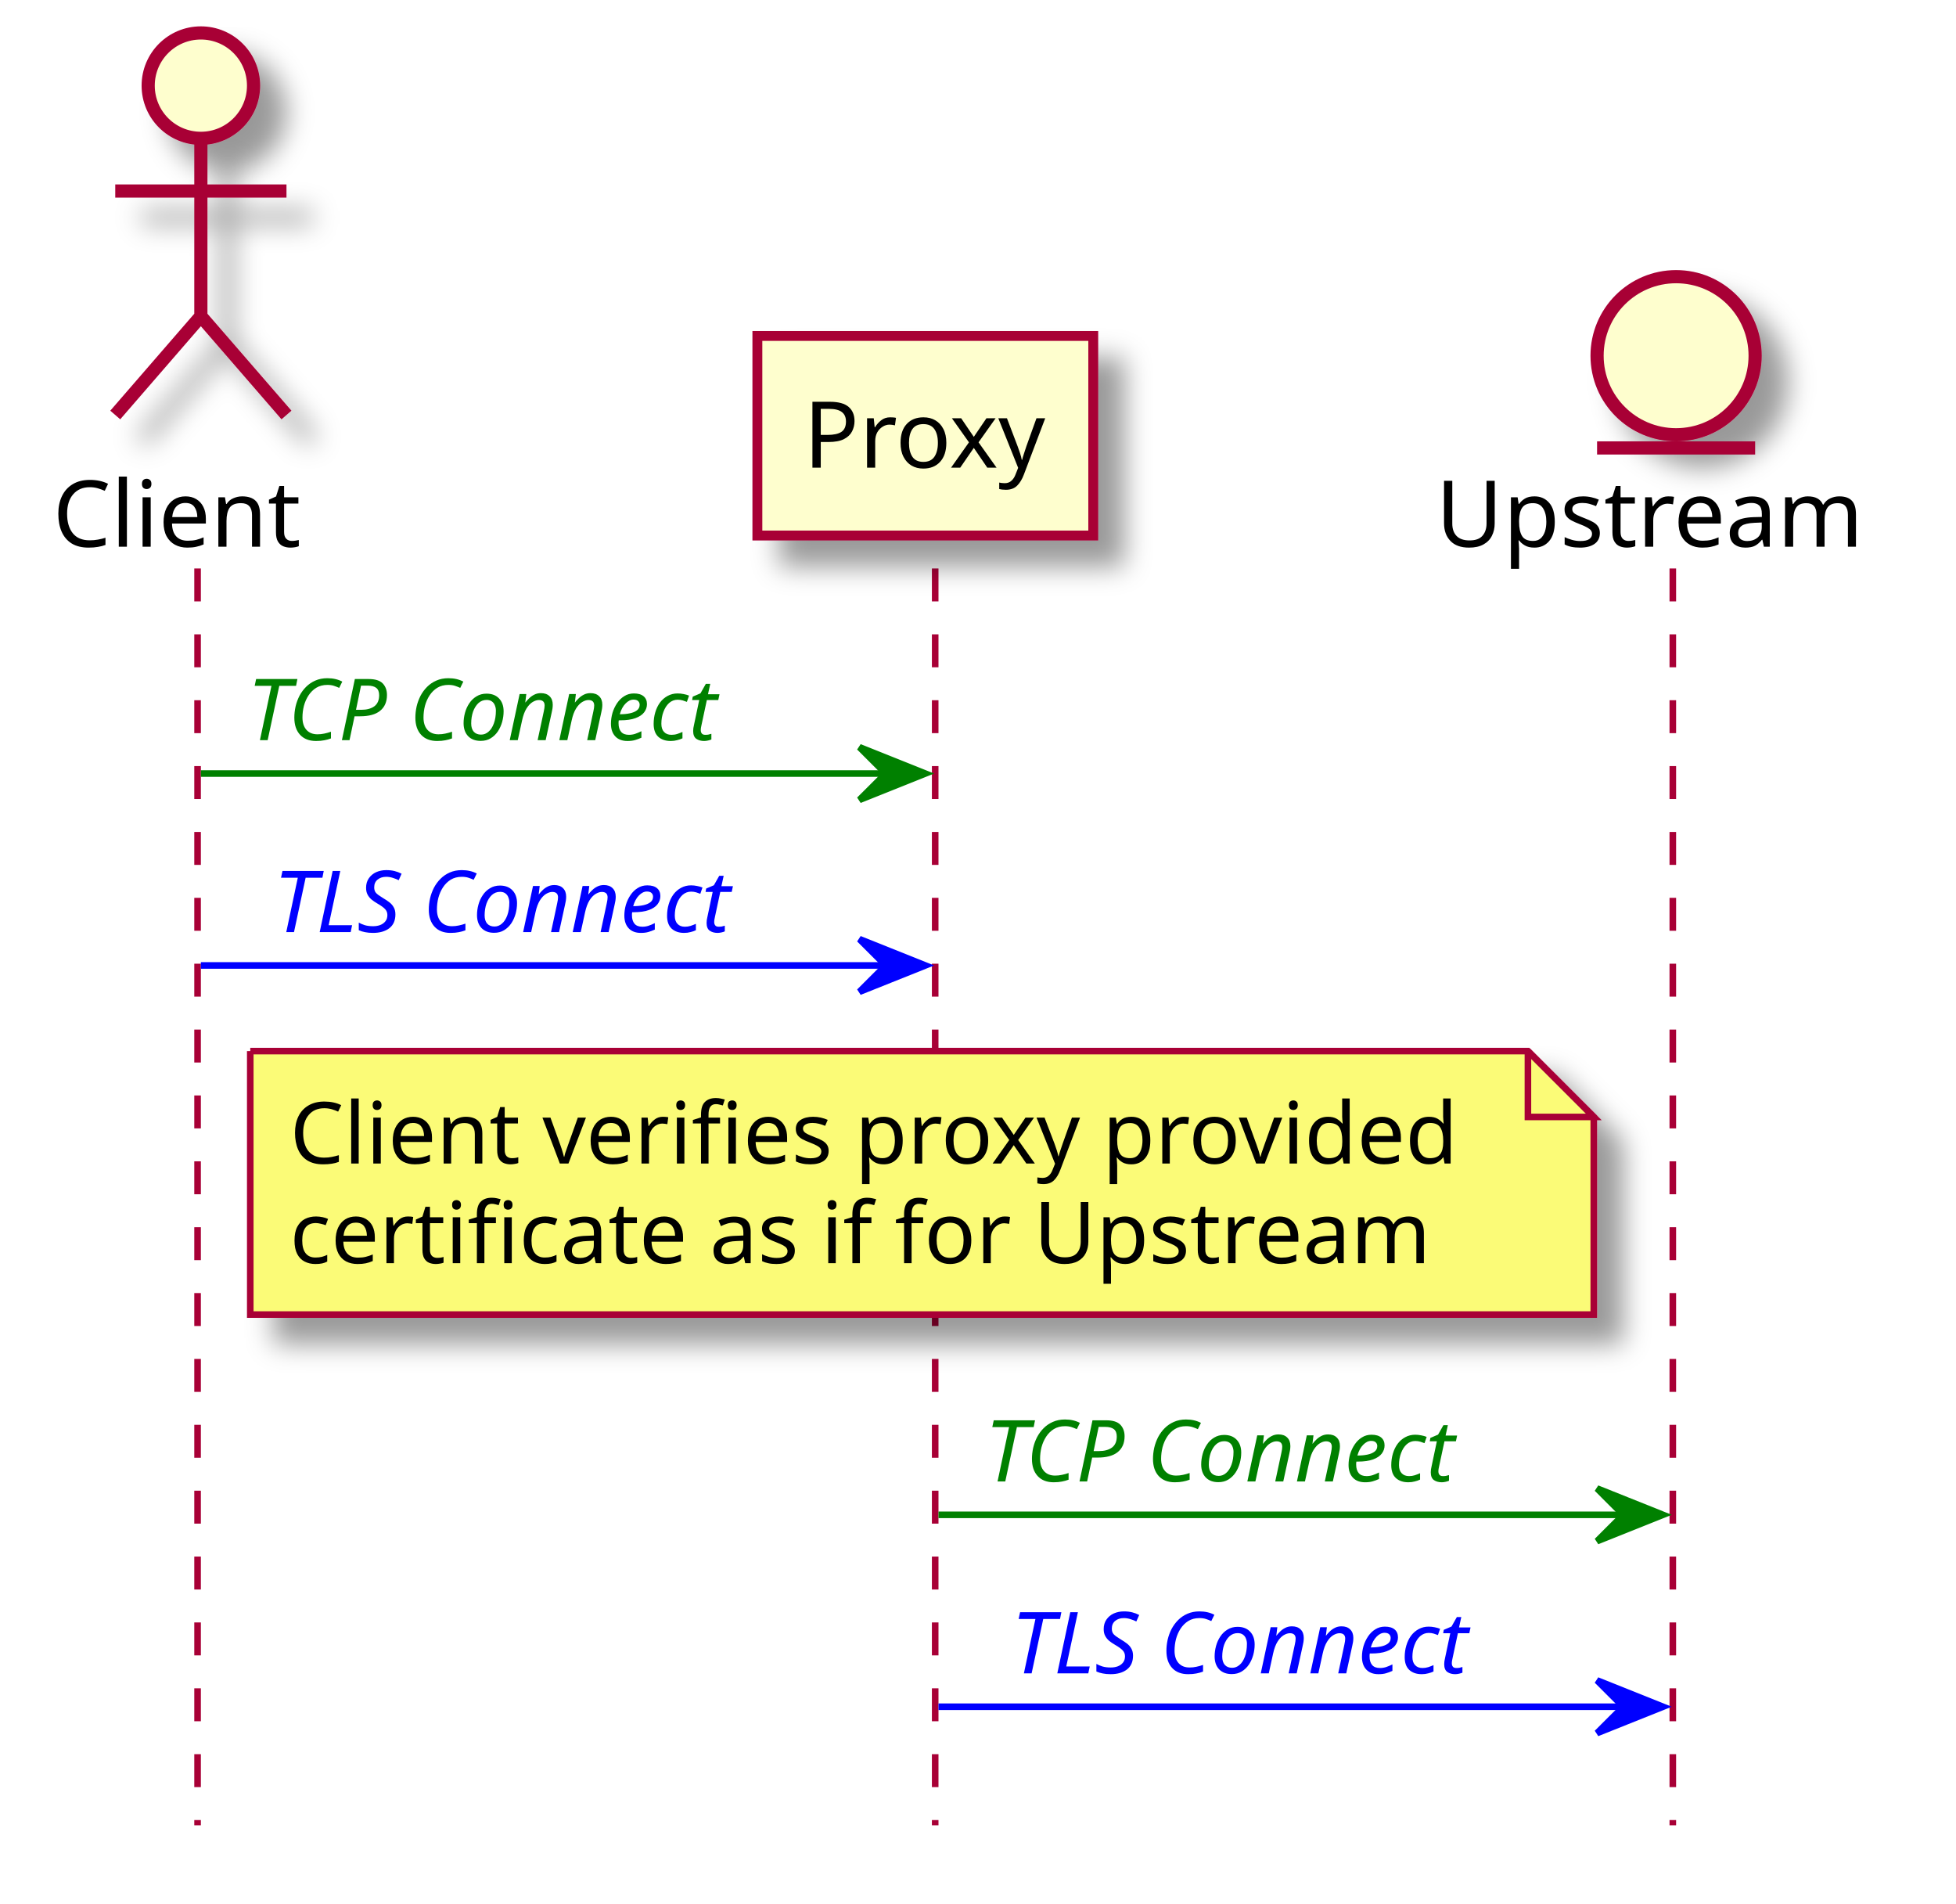
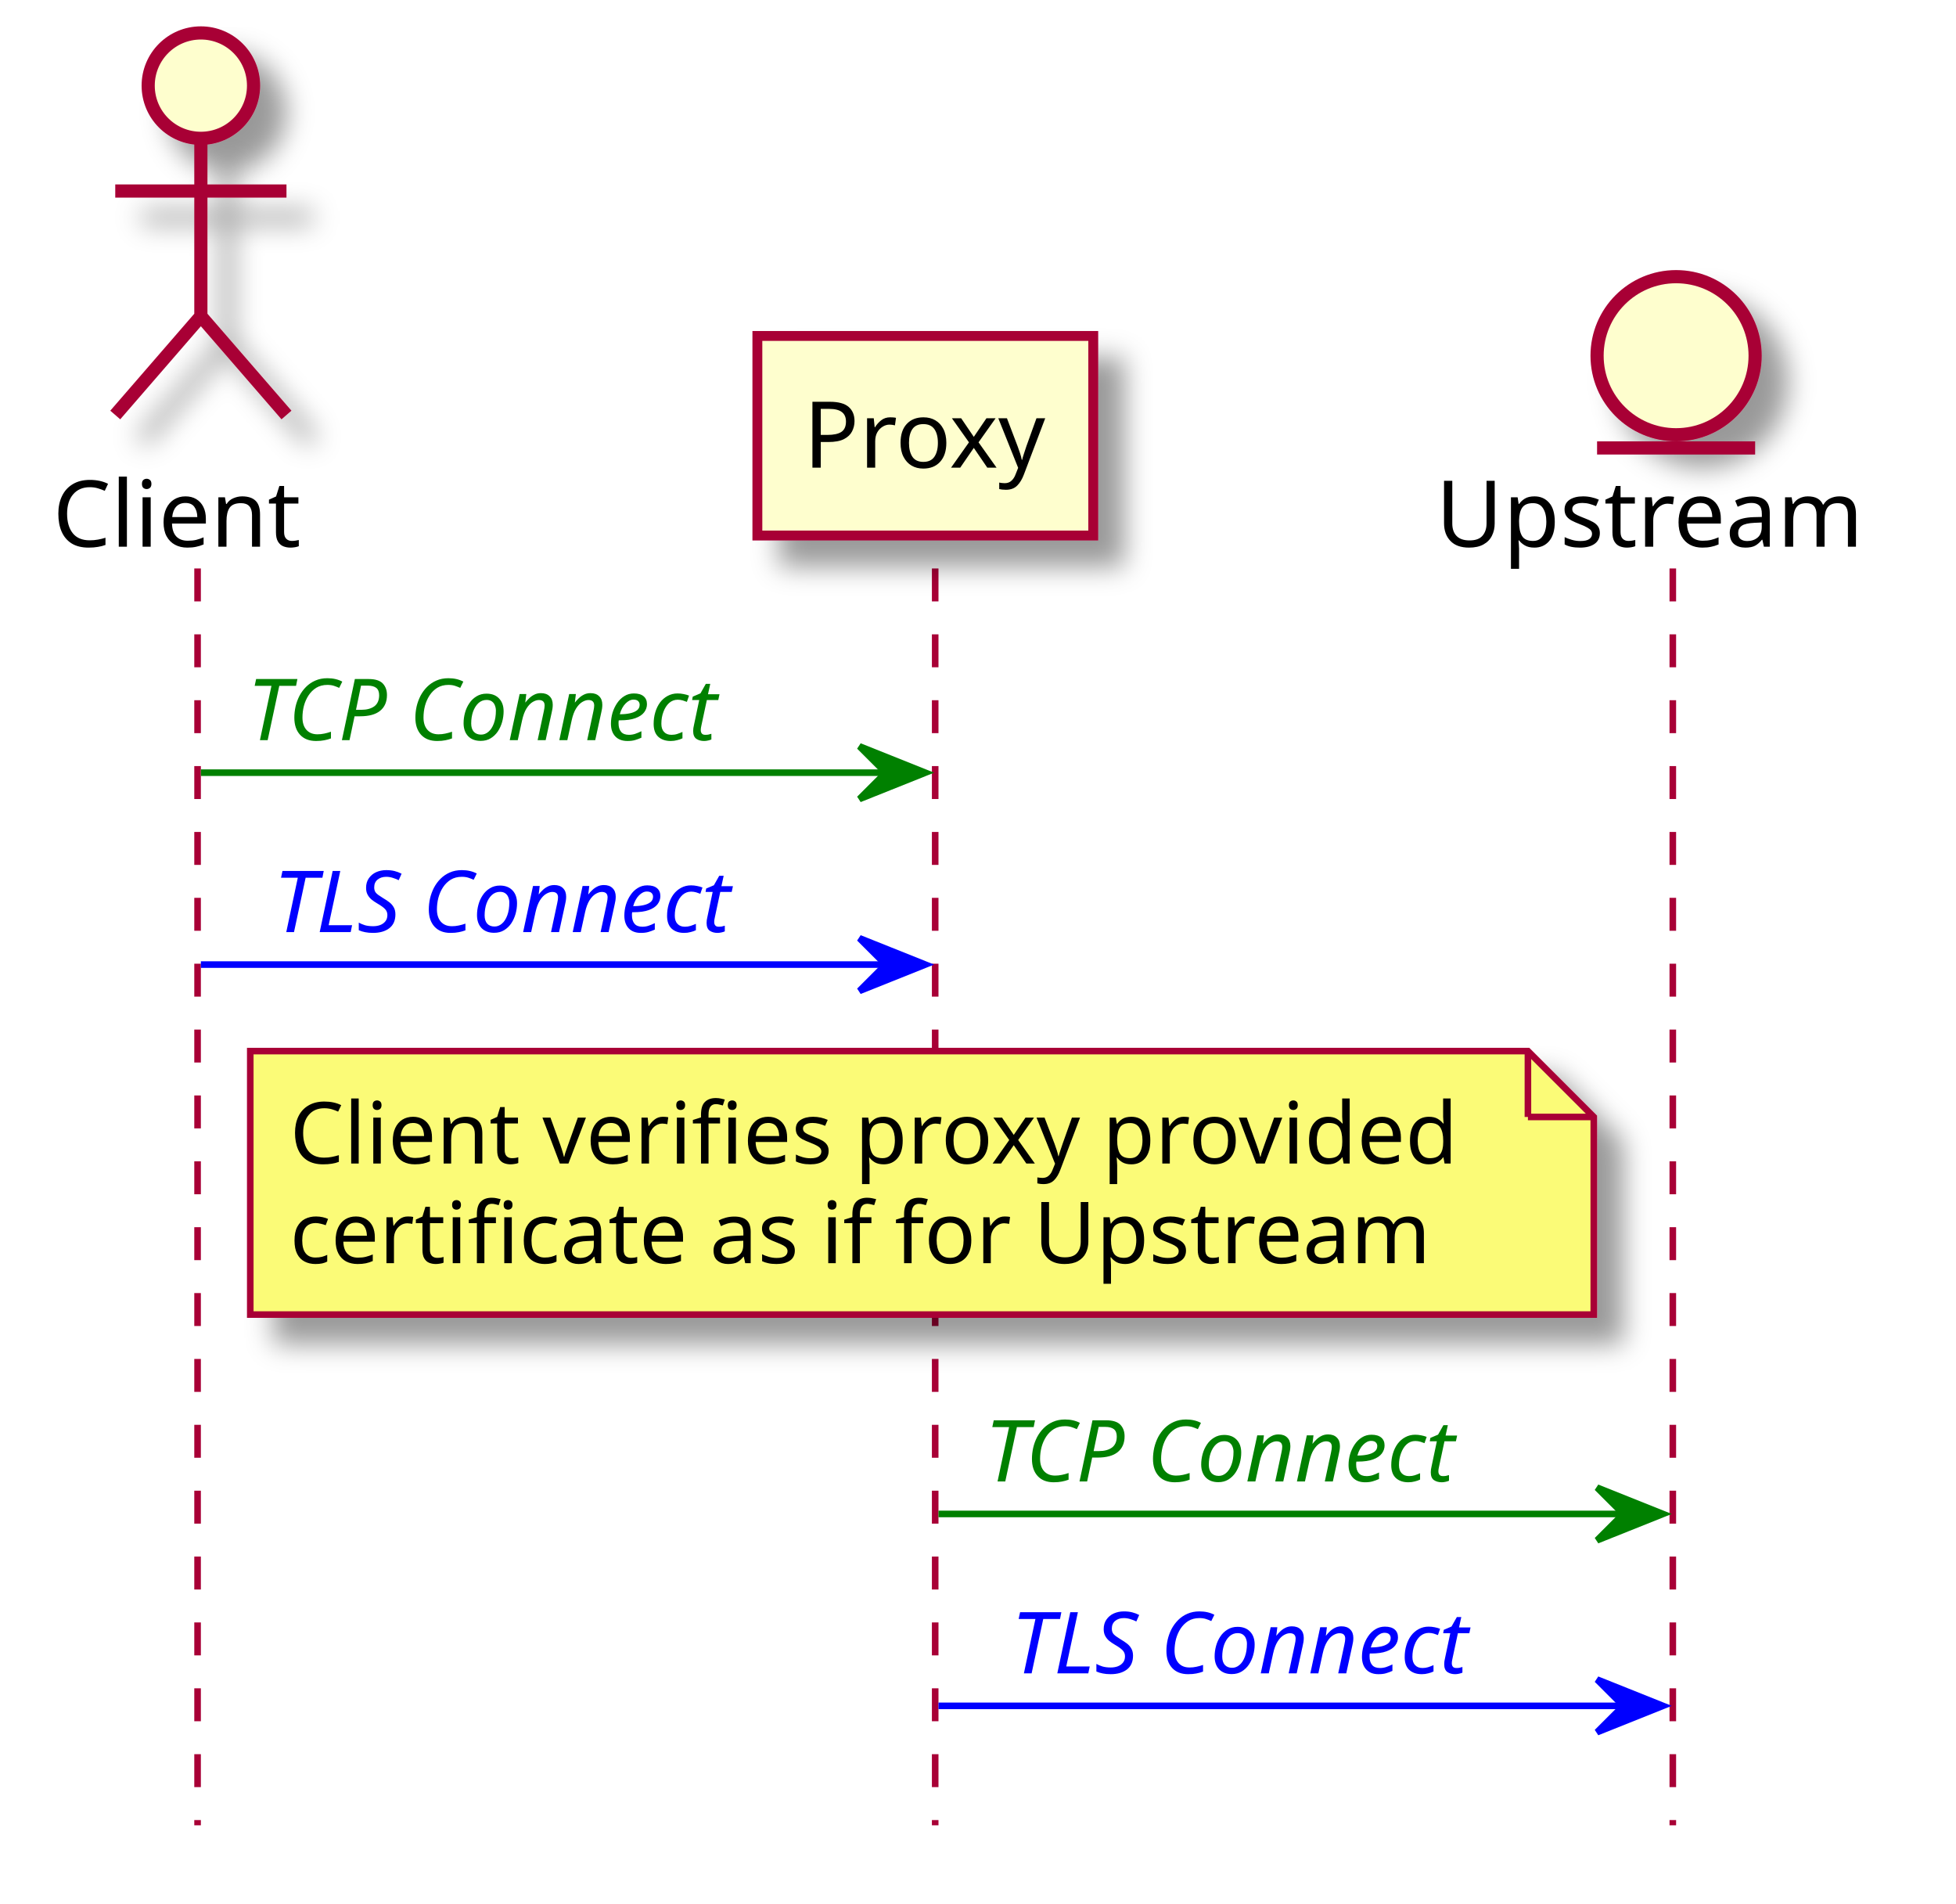
<svg xmlns="http://www.w3.org/2000/svg" contentScriptType="application/ecmascript" contentStyleType="text/css" height="289px" preserveAspectRatio="none" style="width:297px;height:289px;" version="1.1" viewBox="0 0 297 289" width="297px" zoomAndPan="magnify">
  <defs>
    <filter height="300%" id="ft1r4u6indvny" width="300%" x="-1" y="-1">
      <feGaussianBlur result="blurOut" stdDeviation="2.0" />
      <feColorMatrix in="blurOut" result="blurOut2" type="matrix" values="0 0 0 0 0 0 0 0 0 0 0 0 0 0 0 0 0 0 .4 0" />
      <feOffset dx="4.0" dy="4.0" in="blurOut2" result="blurOut3" />
      <feBlend in="SourceGraphic" in2="blurOut3" mode="normal" />
    </filter>
  </defs>
  <g>
    <line style="stroke: #A80036; stroke-width: 1.0; stroke-dasharray: 5.0,5.0;" x1="30" x2="30" y1="86.297" y2="277.094" />
    <line style="stroke: #A80036; stroke-width: 1.0; stroke-dasharray: 5.0,5.0;" x1="142" x2="142" y1="86.297" y2="277.094" />
    <line style="stroke: #A80036; stroke-width: 1.0; stroke-dasharray: 5.0,5.0;" x1="254" x2="254" y1="86.297" y2="277.094" />
    <text fill="#000000" font-family="sans-serif" font-size="14" lengthAdjust="spacingAndGlyphs" textLength="39" x="8" y="82.995">Client</text>
    <ellipse cx="30.5" cy="13" fill="#FEFECE" filter="url(#ft1r4u6indvny)" rx="8" ry="8" style="stroke: #A80036; stroke-width: 2.0;" />
-     <path d="M30.5,21 L30.5,48 M17.5,29 L43.5,29 M30.5,48 L17.5,63 M30.5,48 L43.5,63 " fill="none" filter="url(#ft1r4u6indvny)" style="stroke: #A80036; stroke-width: 2.0;" />
+     <path d="M30.5,21 L30.5,48 M17.5,29 L43.5,29 M30.5,48 L17.5,63 M30.5,48 L43.5,63 " fill="#FEFECE" filter="url(#ft1r4u6indvny)" style="stroke: #A80036; stroke-width: 2.0;" />
    <rect fill="#FEFECE" filter="url(#ft1r4u6indvny)" height="30.297" style="stroke: #A80036; stroke-width: 1.5;" width="51" x="115" y="51" />
    <text fill="#000000" font-family="sans-serif" font-size="14" lengthAdjust="spacingAndGlyphs" textLength="37" x="122" y="70.995">Proxy</text>
    <text fill="#000000" font-family="sans-serif" font-size="14" lengthAdjust="spacingAndGlyphs" textLength="67" x="218" y="82.995">Upstream</text>
    <ellipse cx="254.5" cy="54" fill="#FEFECE" filter="url(#ft1r4u6indvny)" rx="12" ry="12" style="stroke: #A80036; stroke-width: 2.0;" />
    <line style="stroke: #A80036; stroke-width: 2.0;" x1="242.5" x2="266.5" y1="68" y2="68" />
-     <polygon fill="#008000" points="130.5,113.43,140.5,117.43,130.5,121.43,134.5,117.43" style="stroke: #008000; stroke-width: 1.0;" />
-     <line style="stroke: #008000; stroke-width: 1.0;" x1="30.5" x2="136.5" y1="117.43" y2="117.43" />
+     <polygon fill="#008000" points="130.5,113.297,140.5,117.297,130.5,121.297,134.5,117.297" style="stroke: #008000; stroke-width: 1.0;" />
+     <line style="stroke: #008000; stroke-width: 1.0;" x1="30.5" x2="136.5" y1="117.297" y2="117.297" />
    <text fill="#008000" font-family="sans-serif" font-size="13" font-style="italic" lengthAdjust="spacingAndGlyphs" textLength="82" x="37.5" y="112.364">TCP Connect</text>
-     <polygon fill="#0000FF" points="130.5,142.562,140.5,146.562,130.5,150.562,134.5,146.562" style="stroke: #0000FF; stroke-width: 1.0;" />
-     <line style="stroke: #0000FF; stroke-width: 1.0;" x1="30.5" x2="136.5" y1="146.562" y2="146.562" />
+     <polygon fill="#0000FF" points="130.5,142.43,140.5,146.43,130.5,150.43,134.5,146.43" style="stroke: #0000FF; stroke-width: 1.0;" />
+     <line style="stroke: #0000FF; stroke-width: 1.0;" x1="30.5" x2="136.5" y1="146.43" y2="146.43" />
    <text fill="#0000FF" font-family="sans-serif" font-size="13" font-style="italic" lengthAdjust="spacingAndGlyphs" textLength="80" x="41.5" y="141.497">TLS Connect</text>
-     <path d="M38,159.562 L38,199.562 L242,199.562 L242,169.562 L232,159.562 L38,159.562 " fill="#FBFB77" filter="url(#ft1r4u6indvny)" style="stroke: #A80036; stroke-width: 1.0;" />
-     <path d="M232,159.562 L232,169.562 L242,169.562 L232,159.562 " fill="#FBFB77" style="stroke: #A80036; stroke-width: 1.0;" />
+     <polygon fill="#FBFB77" filter="url(#ft1r4u6indvny)" points="38,159.562,38,199.562,242,199.562,242,169.562,232,159.562,38,159.562" style="stroke: #A80036; stroke-width: 1.0;" />
+     <line style="stroke: #A80036; stroke-width: 1.0;" x1="232" x2="232" y1="159.562" y2="169.562" />
+     <line style="stroke: #A80036; stroke-width: 1.0;" x1="242" x2="232" y1="169.562" y2="169.562" />
    <text fill="#000000" font-family="sans-serif" font-size="13" lengthAdjust="spacingAndGlyphs" textLength="183" x="44" y="176.629">Client verifies proxy provided</text>
    <text fill="#000000" font-family="sans-serif" font-size="13" lengthAdjust="spacingAndGlyphs" textLength="182" x="44" y="191.762">certificate as if for Upstream</text>
-     <polygon fill="#008000" points="242.5,225.961,252.5,229.961,242.5,233.961,246.5,229.961" style="stroke: #008000; stroke-width: 1.0;" />
-     <line style="stroke: #008000; stroke-width: 1.0;" x1="142.5" x2="248.5" y1="229.961" y2="229.961" />
+     <polygon fill="#008000" points="242.5,225.828,252.5,229.828,242.5,233.828,246.5,229.828" style="stroke: #008000; stroke-width: 1.0;" />
+     <line style="stroke: #008000; stroke-width: 1.0;" x1="142.5" x2="248.5" y1="229.828" y2="229.828" />
    <text fill="#008000" font-family="sans-serif" font-size="13" font-style="italic" lengthAdjust="spacingAndGlyphs" textLength="82" x="149.5" y="224.895">TCP Connect</text>
-     <polygon fill="#0000FF" points="242.5,255.094,252.5,259.094,242.5,263.094,246.5,259.094" style="stroke: #0000FF; stroke-width: 1.0;" />
-     <line style="stroke: #0000FF; stroke-width: 1.0;" x1="142.5" x2="248.5" y1="259.094" y2="259.094" />
+     <polygon fill="#0000FF" points="242.5,254.961,252.5,258.961,242.5,262.961,246.5,258.961" style="stroke: #0000FF; stroke-width: 1.0;" />
+     <line style="stroke: #0000FF; stroke-width: 1.0;" x1="142.5" x2="248.5" y1="258.961" y2="258.961" />
    <text fill="#0000FF" font-family="sans-serif" font-size="13" font-style="italic" lengthAdjust="spacingAndGlyphs" textLength="80" x="153.5" y="254.028">TLS Connect</text>
  </g>
</svg>
